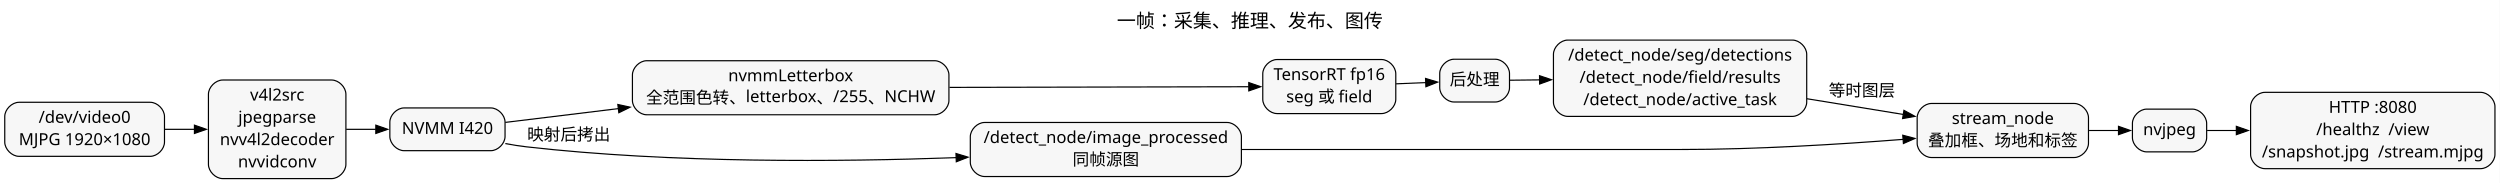
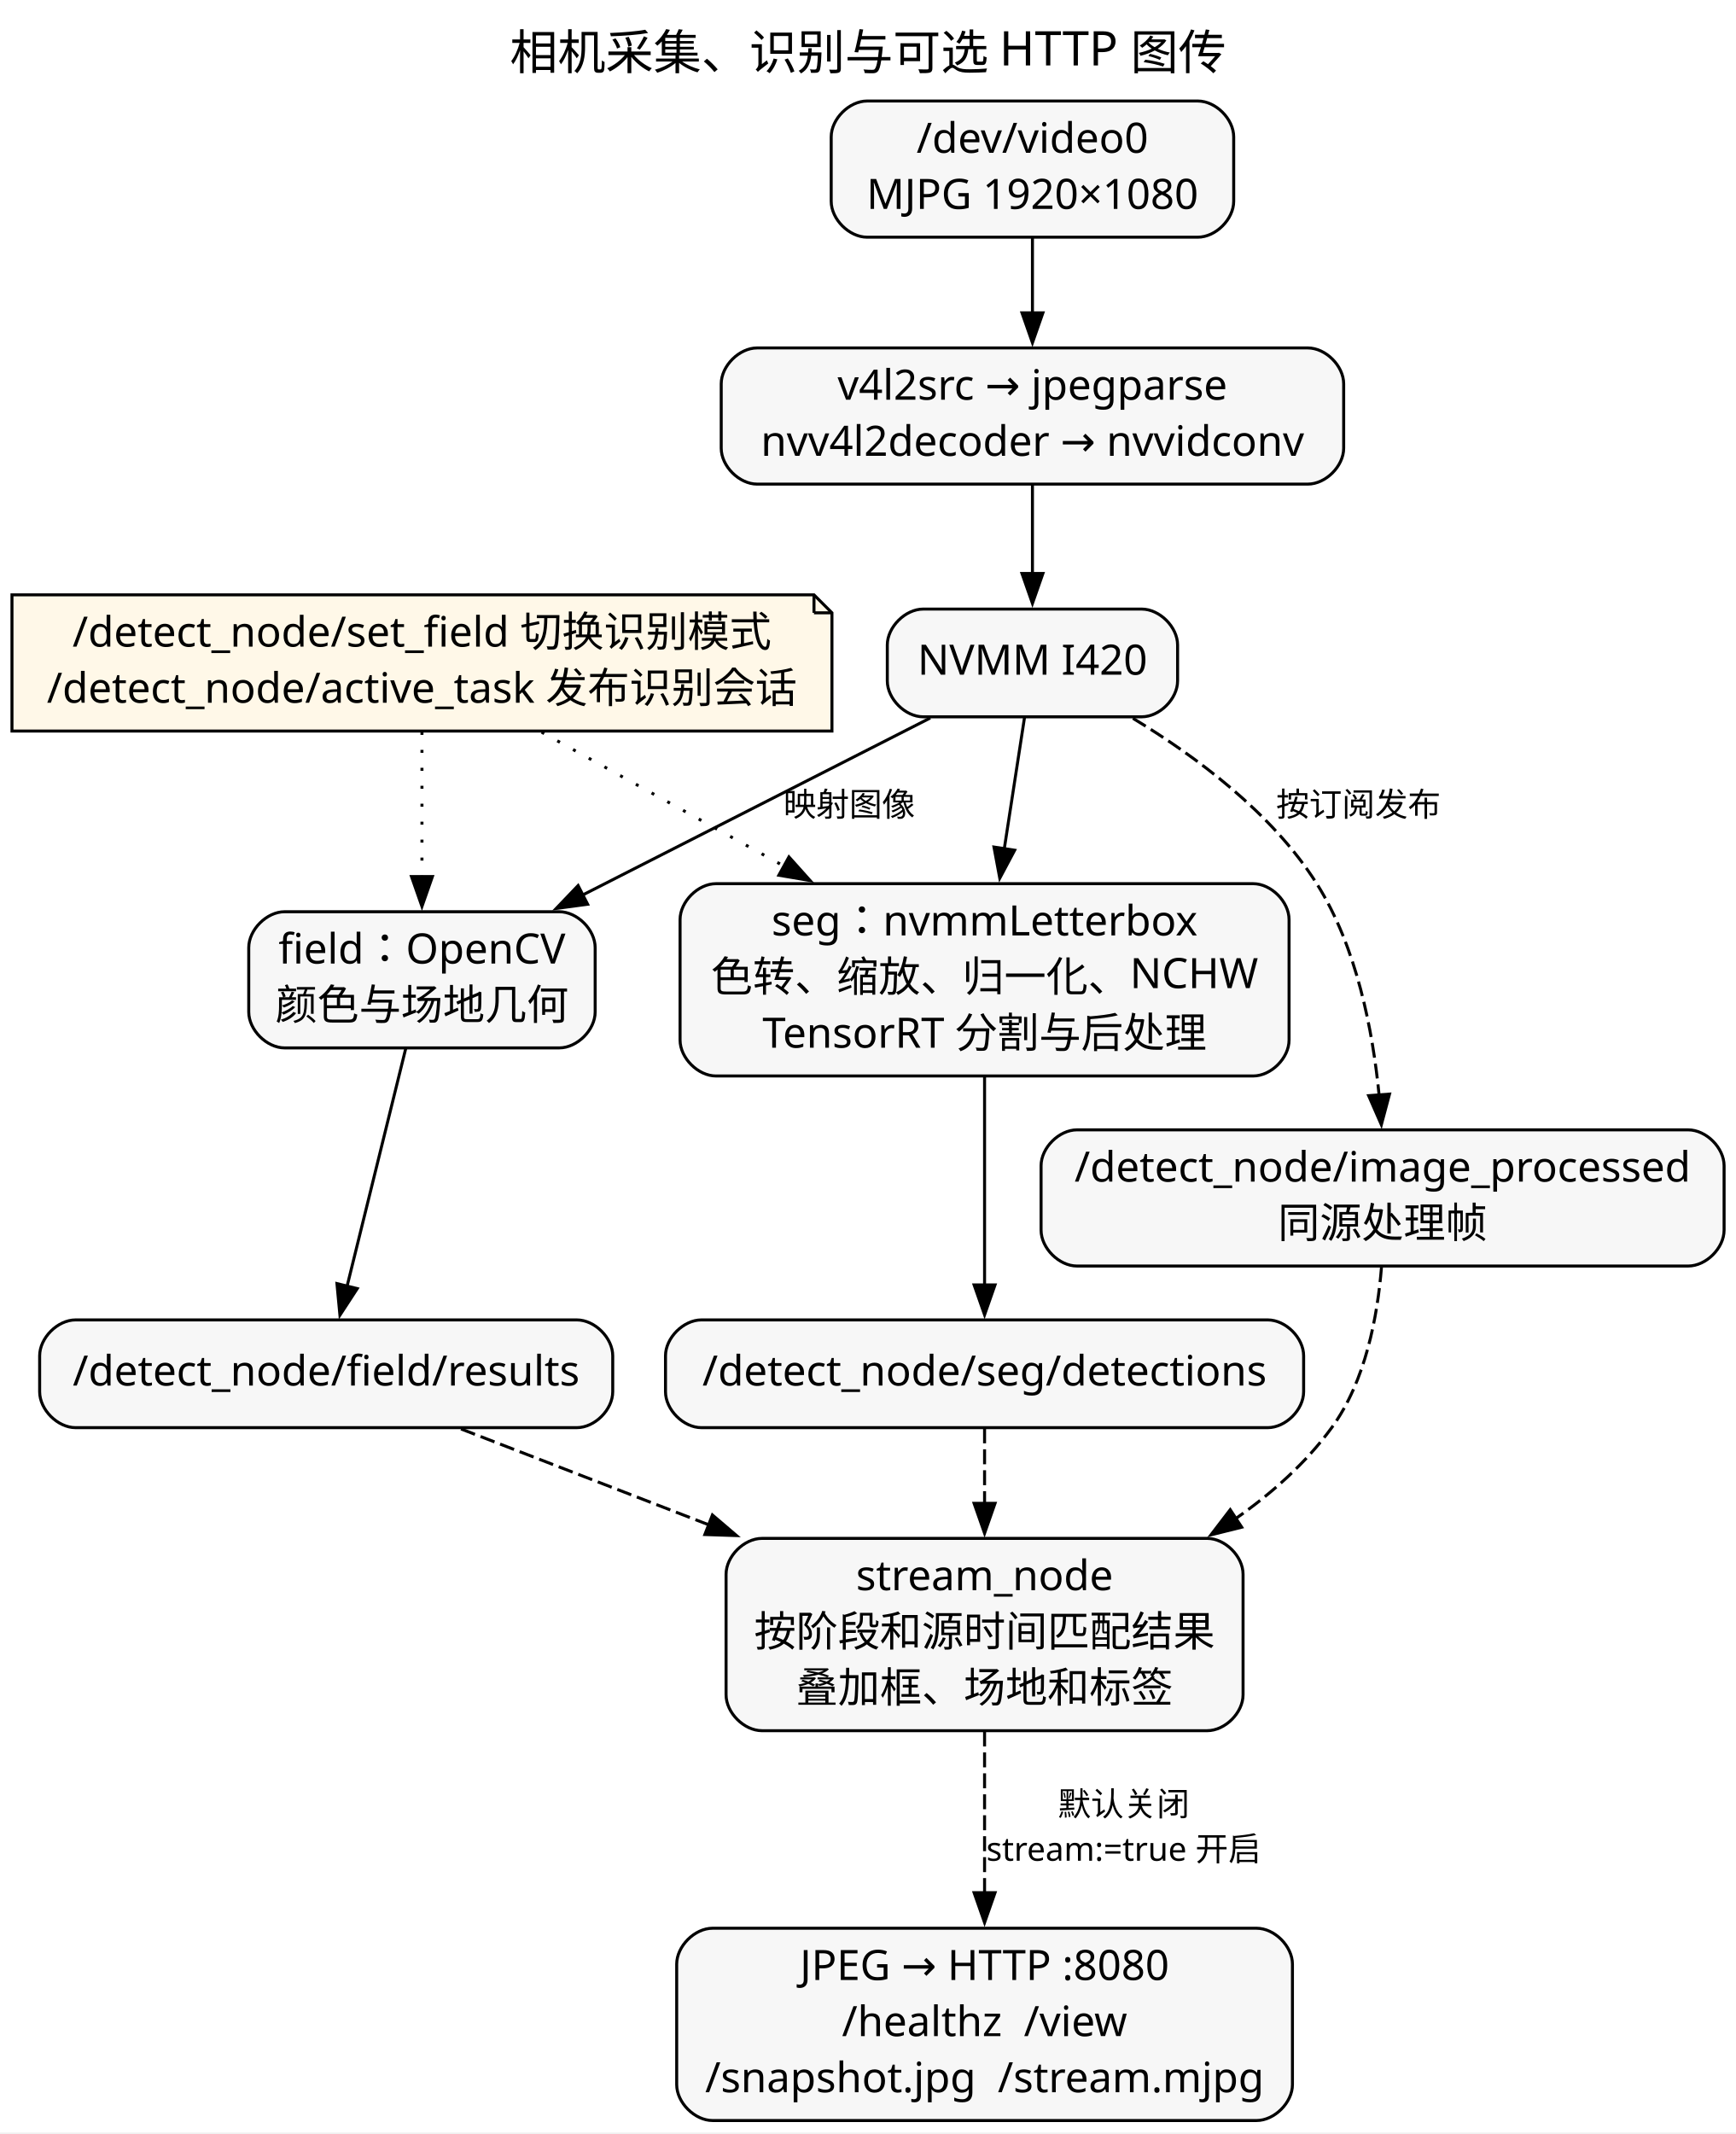
- <svg xmlns="http://www.w3.org/2000/svg" width="2105pt" height="154pt" viewBox="0.00 0.00 2105.00 154.00">
-   <g id="graph0" class="graph" transform="scale(1 1) rotate(0) translate(4 150.38)">
-     <polygon fill="white" stroke="none" points="-4,4 -4,-150.38 2100.75,-150.38 2100.75,4 -4,4" />
-     <text xml:space="preserve" text-anchor="middle" x="1048.38" y="-127.17" font-family="Microsoft YaHei" font-size="16.00">一帧：采集、推理、发布、图传</text>
+ <svg xmlns="http://www.w3.org/2000/svg" width="580pt" height="713pt" viewBox="0.00 0.00 580.00 713.00">
+   <g id="graph0" class="graph" transform="scale(1 1) rotate(0) translate(4 708.5)">
+     <polygon fill="white" stroke="none" points="-4,4 -4,-708.5 576.12,-708.5 576.12,4 -4,4" />
+     <text xml:space="preserve" text-anchor="middle" x="286.06" y="-685.3" font-family="Microsoft YaHei" font-size="16.00">相机采集、识别与可选 HTTP 图传</text>
    <g id="node1" class="node">
-       <path fill="#f7f7f7" stroke="black" d="M122.5,-64.25C122.5,-64.25 12,-64.25 12,-64.25 6,-64.25 0,-58.25 0,-52.25 0,-52.25 0,-30.75 0,-30.75 0,-24.75 6,-18.75 12,-18.75 12,-18.75 122.5,-18.75 122.5,-18.75 128.5,-18.75 134.5,-24.75 134.5,-30.75 134.5,-30.75 134.5,-52.25 134.5,-52.25 134.5,-58.25 128.5,-64.25 122.5,-64.25" />
-       <text xml:space="preserve" text-anchor="middle" x="67.25" y="-46.95" font-family="Microsoft YaHei" font-size="14.00">/dev/video0</text>
-       <text xml:space="preserve" text-anchor="middle" x="67.25" y="-28.2" font-family="Microsoft YaHei" font-size="14.00">MJPG 1920×1080</text>
+       <path fill="#f7f7f7" stroke="black" d="M396.25,-674.75C396.25,-674.75 285.75,-674.75 285.75,-674.75 279.75,-674.75 273.75,-668.75 273.75,-662.75 273.75,-662.75 273.75,-641.25 273.75,-641.25 273.75,-635.25 279.75,-629.25 285.75,-629.25 285.75,-629.25 396.25,-629.25 396.25,-629.25 402.25,-629.25 408.25,-635.25 408.25,-641.25 408.25,-641.25 408.25,-662.75 408.25,-662.75 408.25,-668.75 402.25,-674.75 396.25,-674.75" />
+       <text xml:space="preserve" text-anchor="middle" x="341" y="-657.45" font-family="Microsoft YaHei" font-size="14.00">/dev/video0</text>
+       <text xml:space="preserve" text-anchor="middle" x="341" y="-638.7" font-family="Microsoft YaHei" font-size="14.00">MJPG 1920×1080</text>
    </g>
    <g id="node2" class="node">
-       <path fill="#f7f7f7" stroke="black" d="M275.25,-83C275.25,-83 183.5,-83 183.5,-83 177.5,-83 171.5,-77 171.5,-71 171.5,-71 171.5,-12 171.5,-12 171.5,-6 177.5,0 183.5,0 183.5,0 275.25,0 275.25,0 281.25,0 287.25,-6 287.25,-12 287.25,-12 287.25,-71 287.25,-71 287.25,-77 281.25,-83 275.25,-83" />
-       <text xml:space="preserve" text-anchor="middle" x="229.38" y="-65.7" font-family="Microsoft YaHei" font-size="14.00">v4l2src</text>
-       <text xml:space="preserve" text-anchor="middle" x="229.38" y="-46.95" font-family="Microsoft YaHei" font-size="14.00">jpegparse</text>
-       <text xml:space="preserve" text-anchor="middle" x="229.38" y="-28.2" font-family="Microsoft YaHei" font-size="14.00">nvv4l2decoder</text>
-       <text xml:space="preserve" text-anchor="middle" x="229.38" y="-9.45" font-family="Microsoft YaHei" font-size="14.00">nvvidconv</text>
+       <path fill="#f7f7f7" stroke="black" d="M433,-592.25C433,-592.25 249,-592.25 249,-592.25 243,-592.25 237,-586.25 237,-580.25 237,-580.25 237,-558.75 237,-558.75 237,-552.75 243,-546.75 249,-546.75 249,-546.75 433,-546.75 433,-546.75 439,-546.75 445,-552.75 445,-558.75 445,-558.75 445,-580.25 445,-580.25 445,-586.25 439,-592.25 433,-592.25" />
+       <text xml:space="preserve" text-anchor="middle" x="341" y="-574.95" font-family="Microsoft YaHei" font-size="14.00">v4l2src → jpegparse</text>
+       <text xml:space="preserve" text-anchor="middle" x="341" y="-556.2" font-family="Microsoft YaHei" font-size="14.00">nvv4l2decoder → nvvidconv</text>
    </g>
    <g id="edge1" class="edge">
-       <path fill="none" stroke="black" d="M134.77,-41.5C143.1,-41.5 151.63,-41.5 159.98,-41.5" />
-       <polygon fill="black" stroke="black" points="159.72,-45 169.72,-41.5 159.72,-38 159.72,-45" />
+       <path fill="none" stroke="black" d="M341,-629C341,-621.28 341,-612.43 341,-603.98" />
+       <polygon fill="black" stroke="black" points="344.5,-603.98 341,-593.98 337.5,-603.98 344.5,-603.98" />
    </g>
    <g id="node3" class="node">
-       <path fill="#f7f7f7" stroke="black" d="M409.25,-59.5C409.25,-59.5 336.25,-59.5 336.25,-59.5 330.25,-59.5 324.25,-53.5 324.25,-47.5 324.25,-47.5 324.25,-35.5 324.25,-35.5 324.25,-29.5 330.25,-23.5 336.25,-23.5 336.25,-23.5 409.25,-23.5 409.25,-23.5 415.25,-23.5 421.25,-29.5 421.25,-35.5 421.25,-35.5 421.25,-47.5 421.25,-47.5 421.25,-53.5 415.25,-59.5 409.25,-59.5" />
-       <text xml:space="preserve" text-anchor="middle" x="372.75" y="-37.58" font-family="Microsoft YaHei" font-size="14.00">NVMM I420</text>
+       <path fill="#f7f7f7" stroke="black" d="M377.5,-505C377.5,-505 304.5,-505 304.5,-505 298.5,-505 292.5,-499 292.5,-493 292.5,-493 292.5,-481 292.5,-481 292.5,-475 298.5,-469 304.5,-469 304.5,-469 377.5,-469 377.5,-469 383.5,-469 389.5,-475 389.5,-481 389.5,-481 389.5,-493 389.5,-493 389.5,-499 383.5,-505 377.5,-505" />
+       <text xml:space="preserve" text-anchor="middle" x="341" y="-483.07" font-family="Microsoft YaHei" font-size="14.00">NVMM I420</text>
    </g>
    <g id="edge2" class="edge">
-       <path fill="none" stroke="black" d="M287.47,-41.5C295.7,-41.5 304.19,-41.5 312.46,-41.5" />
-       <polygon fill="black" stroke="black" points="312.45,-45 322.45,-41.5 312.45,-38 312.45,-45" />
+       <path fill="none" stroke="black" d="M341,-546.5C341,-537.3 341,-526.49 341,-516.68" />
+       <polygon fill="black" stroke="black" points="344.5,-516.89 341,-506.89 337.5,-516.89 344.5,-516.89" />
    </g>
    <g id="node4" class="node">
-       <path fill="#f7f7f7" stroke="black" d="M783,-99.25C783,-99.25 540.5,-99.25 540.5,-99.25 534.5,-99.25 528.5,-93.25 528.5,-87.25 528.5,-87.25 528.5,-65.75 528.5,-65.75 528.5,-59.75 534.5,-53.75 540.5,-53.75 540.5,-53.75 783,-53.75 783,-53.75 789,-53.75 795,-59.75 795,-65.75 795,-65.75 795,-87.25 795,-87.25 795,-93.25 789,-99.25 783,-99.25" />
-       <text xml:space="preserve" text-anchor="middle" x="661.75" y="-81.95" font-family="Microsoft YaHei" font-size="14.00">nvmmLetterbox</text>
-       <text xml:space="preserve" text-anchor="middle" x="661.75" y="-63.2" font-family="Microsoft YaHei" font-size="14.00">全范围色转、letterbox、/255、NCHW</text>
+       <path fill="#f7f7f7" stroke="black" d="M414.75,-413.25C414.75,-413.25 235.25,-413.25 235.25,-413.25 229.25,-413.25 223.25,-407.25 223.25,-401.25 223.25,-401.25 223.25,-361 223.25,-361 223.25,-355 229.25,-349 235.25,-349 235.25,-349 414.75,-349 414.75,-349 420.75,-349 426.75,-355 426.75,-361 426.75,-361 426.75,-401.25 426.75,-401.25 426.75,-407.25 420.75,-413.25 414.75,-413.25" />
+       <text xml:space="preserve" text-anchor="middle" x="325" y="-395.95" font-family="Microsoft YaHei" font-size="14.00">seg：nvmmLetterbox</text>
+       <text xml:space="preserve" text-anchor="middle" x="325" y="-377.2" font-family="Microsoft YaHei" font-size="14.00">色转、缩放、归一化、NCHW</text>
+       <text xml:space="preserve" text-anchor="middle" x="325" y="-358.45" font-family="Microsoft YaHei" font-size="14.00">TensorRT 分割与后处理</text>
    </g>
    <g id="edge3" class="edge">
-       <path fill="none" stroke="black" d="M421.46,-47.32C447.93,-50.55 482.39,-54.75 516.88,-58.96" />
-       <polygon fill="black" stroke="black" points="516.22,-62.4 526.57,-60.14 517.07,-55.45 516.22,-62.4" />
+       <path fill="none" stroke="black" d="M338.36,-468.85C336.5,-456.79 333.93,-440.11 331.54,-424.59" />
+       <polygon fill="black" stroke="black" points="335.06,-424.43 330.08,-415.08 328.14,-425.49 335.06,-424.43" />
+     </g>
+     <g id="node5" class="node">
+       <path fill="#f7f7f7" stroke="black" d="M182.88,-403.88C182.88,-403.88 91.12,-403.88 91.12,-403.88 85.12,-403.88 79.12,-397.88 79.12,-391.88 79.12,-391.88 79.12,-370.38 79.12,-370.38 79.12,-364.38 85.12,-358.38 91.12,-358.38 91.12,-358.38 182.88,-358.38 182.88,-358.38 188.88,-358.38 194.88,-364.38 194.88,-370.38 194.88,-370.38 194.88,-391.88 194.88,-391.88 194.88,-397.88 188.88,-403.88 182.88,-403.88" />
+       <text xml:space="preserve" text-anchor="middle" x="137" y="-386.57" font-family="Microsoft YaHei" font-size="14.00">field：OpenCV</text>
+       <text xml:space="preserve" text-anchor="middle" x="137" y="-367.82" font-family="Microsoft YaHei" font-size="14.00">颜色与场地几何</text>
+     </g>
+     <g id="edge5" class="edge">
+       <path fill="none" stroke="black" d="M306.85,-468.61C275.13,-452.46 227.38,-428.14 190.57,-409.4" />
+       <polygon fill="black" stroke="black" points="192.36,-406.38 181.86,-404.97 189.18,-412.62 192.36,-406.38" />
+       <text xml:space="preserve" text-anchor="middle" x="279.77" y="-435.8" font-family="Microsoft YaHei" font-size="11.00">映射图像</text>
+     </g>
+     <g id="node9" class="node">
+       <path fill="#f7f7f7" stroke="black" d="M560.12,-331C560.12,-331 355.88,-331 355.88,-331 349.88,-331 343.88,-325 343.88,-319 343.88,-319 343.88,-297.5 343.88,-297.5 343.88,-291.5 349.88,-285.5 355.88,-285.5 355.88,-285.5 560.12,-285.5 560.12,-285.5 566.12,-285.5 572.12,-291.5 572.12,-297.5 572.12,-297.5 572.12,-319 572.12,-319 572.12,-325 566.12,-331 560.12,-331" />
+       <text xml:space="preserve" text-anchor="middle" x="458" y="-313.7" font-family="Microsoft YaHei" font-size="14.00">/detect_node/image_processed</text>
+       <text xml:space="preserve" text-anchor="middle" x="458" y="-294.95" font-family="Microsoft YaHei" font-size="14.00">同源处理帧</text>
+     </g>
+     <g id="edge9" class="edge">
+       <path fill="none" stroke="black" stroke-dasharray="5,2" d="M374.58,-468.5C395.43,-455.9 421.04,-436.97 436,-413.25 449.38,-392.05 454.75,-364.06 456.85,-342.46" />
+       <polygon fill="black" stroke="black" points="460.32,-342.95 457.59,-332.71 453.34,-342.42 460.32,-342.95" />
+       <text xml:space="preserve" text-anchor="middle" x="449.93" y="-435.8" font-family="Microsoft YaHei" font-size="11.00">按订阅发布</text>
+     </g>
+     <g id="node6" class="node">
+       <path fill="#f7f7f7" stroke="black" d="M419.62,-267.5C419.62,-267.5 230.38,-267.5 230.38,-267.5 224.38,-267.5 218.38,-261.5 218.38,-255.5 218.38,-255.5 218.38,-243.5 218.38,-243.5 218.38,-237.5 224.38,-231.5 230.38,-231.5 230.38,-231.5 419.62,-231.5 419.62,-231.5 425.62,-231.5 431.62,-237.5 431.62,-243.5 431.62,-243.5 431.62,-255.5 431.62,-255.5 431.62,-261.5 425.62,-267.5 419.62,-267.5" />
+       <text xml:space="preserve" text-anchor="middle" x="325" y="-245.57" font-family="Microsoft YaHei" font-size="14.00">/detect_node/seg/detections</text>
+     </g>
+     <g id="edge4" class="edge">
+       <path fill="none" stroke="black" d="M325,-348.75C325,-327.55 325,-299.78 325,-279.18" />
+       <polygon fill="black" stroke="black" points="328.5,-279.2 325,-269.2 321.5,-279.2 328.5,-279.2" />
+     </g>
+     <g id="node7" class="node">
+       <path fill="#f7f7f7" stroke="black" d="M188.75,-267.5C188.75,-267.5 21.25,-267.5 21.25,-267.5 15.25,-267.5 9.25,-261.5 9.25,-255.5 9.25,-255.5 9.25,-243.5 9.25,-243.5 9.25,-237.5 15.25,-231.5 21.25,-231.5 21.25,-231.5 188.75,-231.5 188.75,-231.5 194.75,-231.5 200.75,-237.5 200.75,-243.5 200.75,-243.5 200.75,-255.5 200.75,-255.5 200.75,-261.5 194.75,-267.5 188.75,-267.5" />
+       <text xml:space="preserve" text-anchor="middle" x="105" y="-245.57" font-family="Microsoft YaHei" font-size="14.00">/detect_node/field/results</text>
+     </g>
+     <g id="edge6" class="edge">
+       <path fill="none" stroke="black" d="M131.57,-358.14C126.17,-336.26 117.86,-302.61 111.98,-278.76" />
+       <polygon fill="black" stroke="black" points="115.38,-277.96 109.59,-269.09 108.59,-279.64 115.38,-277.96" />
+     </g>
+     <g id="node10" class="node">
+       <path fill="#f7f7f7" stroke="black" d="M399.38,-194.5C399.38,-194.5 250.62,-194.5 250.62,-194.5 244.62,-194.5 238.62,-188.5 238.62,-182.5 238.62,-182.5 238.62,-142.25 238.62,-142.25 238.62,-136.25 244.62,-130.25 250.62,-130.25 250.62,-130.25 399.38,-130.25 399.38,-130.25 405.38,-130.25 411.38,-136.25 411.38,-142.25 411.38,-142.25 411.38,-182.5 411.38,-182.5 411.38,-188.5 405.38,-194.5 399.38,-194.5" />
+       <text xml:space="preserve" text-anchor="middle" x="325" y="-177.2" font-family="Microsoft YaHei" font-size="14.00">stream_node</text>
+       <text xml:space="preserve" text-anchor="middle" x="325" y="-158.45" font-family="Microsoft YaHei" font-size="14.00">按阶段和源时间匹配结果</text>
+       <text xml:space="preserve" text-anchor="middle" x="325" y="-139.7" font-family="Microsoft YaHei" font-size="14.00">叠加框、场地和标签</text>
+     </g>
+     <g id="edge11" class="edge">
+       <path fill="none" stroke="black" stroke-dasharray="5,2" d="M325,-231.27C325,-223.9 325,-214.92 325,-205.94" />
+       <polygon fill="black" stroke="black" points="328.5,-206.21 325,-196.21 321.5,-206.21 328.5,-206.21" />
+     </g>
+     <g id="edge12" class="edge">
+       <path fill="none" stroke="black" stroke-dasharray="5,2" d="M150.05,-231.07C174.01,-221.8 204.38,-210.05 233.06,-198.95" />
+       <polygon fill="black" stroke="black" points="234.06,-202.32 242.12,-195.44 231.53,-195.79 234.06,-202.32" />
    </g>
    <g id="node8" class="node">
-       <path fill="#f7f7f7" stroke="black" d="M1029.25,-47.25C1029.25,-47.25 825,-47.25 825,-47.25 819,-47.25 813,-41.25 813,-35.25 813,-35.25 813,-13.75 813,-13.75 813,-7.75 819,-1.75 825,-1.75 825,-1.75 1029.25,-1.75 1029.25,-1.75 1035.25,-1.75 1041.25,-7.75 1041.25,-13.75 1041.25,-13.75 1041.25,-35.25 1041.25,-35.25 1041.25,-41.25 1035.25,-47.25 1029.25,-47.25" />
-       <text xml:space="preserve" text-anchor="middle" x="927.12" y="-29.95" font-family="Microsoft YaHei" font-size="14.00">/detect_node/image_processed</text>
-       <text xml:space="preserve" text-anchor="middle" x="927.12" y="-11.2" font-family="Microsoft YaHei" font-size="14.00">同帧源图</text>
+       <polygon fill="#fff8e8" stroke="black" points="268,-509.75 0,-509.75 0,-464.25 274,-464.25 274,-503.75 268,-509.75" />
+       <polyline fill="none" stroke="black" points="268,-509.75 268,-503.75" />
+       <polyline fill="none" stroke="black" points="274,-503.75 268,-503.75" />
+       <text xml:space="preserve" text-anchor="middle" x="137" y="-492.45" font-family="Microsoft YaHei" font-size="14.00">/detect_node/set_field 切换识别模式</text>
+       <text xml:space="preserve" text-anchor="middle" x="137" y="-473.7" font-family="Microsoft YaHei" font-size="14.00">/detect_node/active_task 发布识别会话</text>
    </g>
    <g id="edge7" class="edge">
-       <path fill="none" stroke="black" d="M421.48,-29.5C427.43,-28.37 433.46,-27.41 439.25,-26.75 561.77,-12.84 702.75,-14.05 801.37,-17.67" />
-       <polygon fill="black" stroke="black" points="800.94,-21.15 811.07,-18.04 801.21,-14.16 800.94,-21.15" />
-       <text xml:space="preserve" text-anchor="middle" x="474.88" y="-32.2" font-family="Microsoft YaHei" font-size="14.00">映射后拷出</text>
-     </g>
-     <g id="node5" class="node">
-       <path fill="#f7f7f7" stroke="black" d="M1159.25,-100.25C1159.25,-100.25 1071.25,-100.25 1071.25,-100.25 1065.25,-100.25 1059.25,-94.25 1059.25,-88.25 1059.25,-88.25 1059.25,-66.75 1059.25,-66.75 1059.25,-60.75 1065.25,-54.75 1071.25,-54.75 1071.25,-54.75 1159.25,-54.75 1159.25,-54.75 1165.25,-54.75 1171.25,-60.75 1171.25,-66.75 1171.25,-66.75 1171.25,-88.25 1171.25,-88.25 1171.25,-94.25 1165.25,-100.25 1159.25,-100.25" />
-       <text xml:space="preserve" text-anchor="middle" x="1115.25" y="-82.95" font-family="Microsoft YaHei" font-size="14.00">TensorRT fp16</text>
-       <text xml:space="preserve" text-anchor="middle" x="1115.25" y="-64.2" font-family="Microsoft YaHei" font-size="14.00">seg 或 field</text>
-     </g>
-     <g id="edge4" class="edge">
-       <path fill="none" stroke="black" d="M795.47,-76.79C878.3,-76.98 981.38,-77.21 1047.5,-77.35" />
-       <polygon fill="black" stroke="black" points="1047.48,-80.85 1057.49,-77.37 1047.5,-73.85 1047.48,-80.85" />
-     </g>
-     <g id="node6" class="node">
-       <path fill="#f7f7f7" stroke="black" d="M1255,-100.5C1255,-100.5 1220.25,-100.5 1220.25,-100.5 1214.25,-100.5 1208.25,-94.5 1208.25,-88.5 1208.25,-88.5 1208.25,-76.5 1208.25,-76.5 1208.25,-70.5 1214.25,-64.5 1220.25,-64.5 1220.25,-64.5 1255,-64.5 1255,-64.5 1261,-64.5 1267,-70.5 1267,-76.5 1267,-76.5 1267,-88.5 1267,-88.5 1267,-94.5 1261,-100.5 1255,-100.5" />
-       <text xml:space="preserve" text-anchor="middle" x="1237.62" y="-78.58" font-family="Microsoft YaHei" font-size="14.00">后处理</text>
-     </g>
-     <g id="edge5" class="edge">
-       <path fill="none" stroke="black" d="M1171.51,-79.8C1179.98,-80.15 1188.58,-80.5 1196.64,-80.84" />
-       <polygon fill="black" stroke="black" points="1196.32,-84.33 1206.46,-81.25 1196.61,-77.33 1196.32,-84.33" />
-     </g>
-     <g id="node7" class="node">
-       <path fill="#f7f7f7" stroke="black" d="M1505.25,-116.62C1505.25,-116.62 1316,-116.62 1316,-116.62 1310,-116.62 1304,-110.62 1304,-104.62 1304,-104.62 1304,-64.38 1304,-64.38 1304,-58.38 1310,-52.38 1316,-52.38 1316,-52.38 1505.25,-52.38 1505.25,-52.38 1511.25,-52.38 1517.25,-58.38 1517.25,-64.38 1517.25,-64.38 1517.25,-104.62 1517.25,-104.62 1517.25,-110.62 1511.25,-116.62 1505.25,-116.62" />
-       <text xml:space="preserve" text-anchor="middle" x="1410.62" y="-99.33" font-family="Microsoft YaHei" font-size="14.00">/detect_node/seg/detections</text>
-       <text xml:space="preserve" text-anchor="middle" x="1410.62" y="-80.58" font-family="Microsoft YaHei" font-size="14.00">/detect_node/field/results</text>
-       <text xml:space="preserve" text-anchor="middle" x="1410.62" y="-61.83" font-family="Microsoft YaHei" font-size="14.00">/detect_node/active_task</text>
-     </g>
-     <g id="edge6" class="edge">
-       <path fill="none" stroke="black" d="M1267.25,-82.83C1274.75,-82.92 1283.32,-83.02 1292.46,-83.13" />
-       <polygon fill="black" stroke="black" points="1292.29,-86.63 1302.33,-83.25 1292.37,-79.63 1292.29,-86.63" />
-     </g>
-     <g id="node9" class="node">
-       <path fill="#f7f7f7" stroke="black" d="M1742.5,-63.25C1742.5,-63.25 1622.25,-63.25 1622.25,-63.25 1616.25,-63.25 1610.25,-57.25 1610.25,-51.25 1610.25,-51.25 1610.25,-29.75 1610.25,-29.75 1610.25,-23.75 1616.25,-17.75 1622.25,-17.75 1622.25,-17.75 1742.5,-17.75 1742.5,-17.75 1748.5,-17.75 1754.5,-23.75 1754.5,-29.75 1754.5,-29.75 1754.5,-51.25 1754.5,-51.25 1754.5,-57.25 1748.5,-63.25 1742.5,-63.25" />
-       <text xml:space="preserve" text-anchor="middle" x="1682.38" y="-45.95" font-family="Microsoft YaHei" font-size="14.00">stream_node</text>
-       <text xml:space="preserve" text-anchor="middle" x="1682.38" y="-27.2" font-family="Microsoft YaHei" font-size="14.00">叠加框、场地和标签</text>
-     </g>
-     <g id="edge11" class="edge">
-       <path fill="none" stroke="black" d="M1517.46,-67.24C1544.46,-62.83 1573.09,-58.16 1598.74,-53.98" />
-       <polygon fill="black" stroke="black" points="1599.12,-57.46 1608.43,-52.4 1597.99,-50.55 1599.12,-57.46" />
-       <text xml:space="preserve" text-anchor="middle" x="1563.75" y="-69.27" font-family="Microsoft YaHei" font-size="14.00">等时图层</text>
+       <path fill="none" stroke="black" stroke-dasharray="1,5" d="M176.98,-463.88C195.01,-453.91 216.57,-441.98 236,-431.25 243.12,-427.32 250.55,-423.21 257.96,-419.12" />
+       <polygon fill="black" stroke="black" points="259.63,-422.19 266.7,-414.3 256.25,-416.07 259.63,-422.19" />
    </g>
    <g id="edge8" class="edge">
-       <path fill="none" stroke="black" d="M1041.55,-24.5C1087.42,-24.5 1140.86,-24.5 1189.25,-24.5 1189.25,-24.5 1189.25,-24.5 1411.62,-24.5 1474.34,-24.5 1545.12,-28.86 1598.44,-33.03" />
-       <polygon fill="black" stroke="black" points="1598.13,-36.52 1608.37,-33.83 1598.68,-29.54 1598.13,-36.52" />
+       <path fill="none" stroke="black" stroke-dasharray="1,5" d="M137,-463.97C137,-449.92 137,-431.45 137,-415.61" />
+       <polygon fill="black" stroke="black" points="140.5,-415.64 137,-405.64 133.5,-415.64 140.5,-415.64" />
    </g>
-     <g id="node10" class="node">
-       <path fill="#f7f7f7" stroke="black" d="M1842,-58.5C1842,-58.5 1803.5,-58.5 1803.5,-58.5 1797.5,-58.5 1791.5,-52.5 1791.5,-46.5 1791.5,-46.5 1791.5,-34.5 1791.5,-34.5 1791.5,-28.5 1797.5,-22.5 1803.5,-22.5 1803.5,-22.5 1842,-22.5 1842,-22.5 1848,-22.5 1854,-28.5 1854,-34.5 1854,-34.5 1854,-46.5 1854,-46.5 1854,-52.5 1848,-58.5 1842,-58.5" />
-       <text xml:space="preserve" text-anchor="middle" x="1822.75" y="-36.58" font-family="Microsoft YaHei" font-size="14.00">nvjpeg</text>
-     </g>
-     <g id="edge9" class="edge">
-       <path fill="none" stroke="black" d="M1754.99,-40.5C1763.49,-40.5 1771.94,-40.5 1779.82,-40.5" />
-       <polygon fill="black" stroke="black" points="1779.78,-44 1789.78,-40.5 1779.78,-37 1779.78,-44" />
+     <g id="edge10" class="edge">
+       <path fill="none" stroke="black" stroke-dasharray="5,2" d="M457.63,-285.1C456.33,-268.88 452.36,-247.07 441,-231.5 432.39,-219.7 421.06,-209.6 408.86,-201.07" />
+       <polygon fill="black" stroke="black" points="410.93,-198.24 400.65,-195.68 407.09,-204.09 410.93,-198.24" />
    </g>
    <g id="node11" class="node">
-       <path fill="#f7f7f7" stroke="black" d="M2084.75,-72.62C2084.75,-72.62 1903,-72.62 1903,-72.62 1897,-72.62 1891,-66.62 1891,-60.62 1891,-60.62 1891,-20.38 1891,-20.38 1891,-14.38 1897,-8.38 1903,-8.38 1903,-8.38 2084.75,-8.38 2084.75,-8.38 2090.75,-8.38 2096.75,-14.38 2096.75,-20.38 2096.75,-20.38 2096.75,-60.62 2096.75,-60.62 2096.75,-66.62 2090.75,-72.62 2084.75,-72.62" />
-       <text xml:space="preserve" text-anchor="middle" x="1993.88" y="-55.33" font-family="Microsoft YaHei" font-size="14.00">HTTP :8080</text>
-       <text xml:space="preserve" text-anchor="middle" x="1993.88" y="-36.58" font-family="Microsoft YaHei" font-size="14.00">/healthz  /view</text>
-       <text xml:space="preserve" text-anchor="middle" x="1993.88" y="-17.82" font-family="Microsoft YaHei" font-size="14.00">/snapshot.jpg  /stream.mjpg</text>
+       <path fill="#f7f7f7" stroke="black" d="M415.88,-64.25C415.88,-64.25 234.12,-64.25 234.12,-64.25 228.12,-64.25 222.12,-58.25 222.12,-52.25 222.12,-52.25 222.12,-12 222.12,-12 222.12,-6 228.12,0 234.12,0 234.12,0 415.88,0 415.88,0 421.88,0 427.88,-6 427.88,-12 427.88,-12 427.88,-52.25 427.88,-52.25 427.88,-58.25 421.88,-64.25 415.88,-64.25" />
+       <text xml:space="preserve" text-anchor="middle" x="325" y="-46.95" font-family="Microsoft YaHei" font-size="14.00">JPEG → HTTP :8080</text>
+       <text xml:space="preserve" text-anchor="middle" x="325" y="-28.2" font-family="Microsoft YaHei" font-size="14.00">/healthz  /view</text>
+       <text xml:space="preserve" text-anchor="middle" x="325" y="-9.45" font-family="Microsoft YaHei" font-size="14.00">/snapshot.jpg  /stream.mjpg</text>
    </g>
-     <g id="edge10" class="edge">
-       <path fill="none" stroke="black" d="M1854.38,-40.5C1861.81,-40.5 1870.19,-40.5 1879.06,-40.5" />
-       <polygon fill="black" stroke="black" points="1879.01,-44 1889.01,-40.5 1879.01,-37 1879.01,-44" />
+     <g id="edge13" class="edge">
+       <path fill="none" stroke="black" stroke-dasharray="5,2" d="M325,-130C325,-113.78 325,-93.73 325,-76.09" />
+       <polygon fill="black" stroke="black" points="328.5,-76.13 325,-66.13 321.5,-76.13 328.5,-76.13" />
+       <text xml:space="preserve" text-anchor="middle" x="371.5" y="-101.8" font-family="Microsoft YaHei" font-size="11.00">默认关闭</text>
+       <text xml:space="preserve" text-anchor="middle" x="371.5" y="-86.8" font-family="Microsoft YaHei" font-size="11.00">stream:=true 开启</text>
    </g>
  </g>
</svg>
